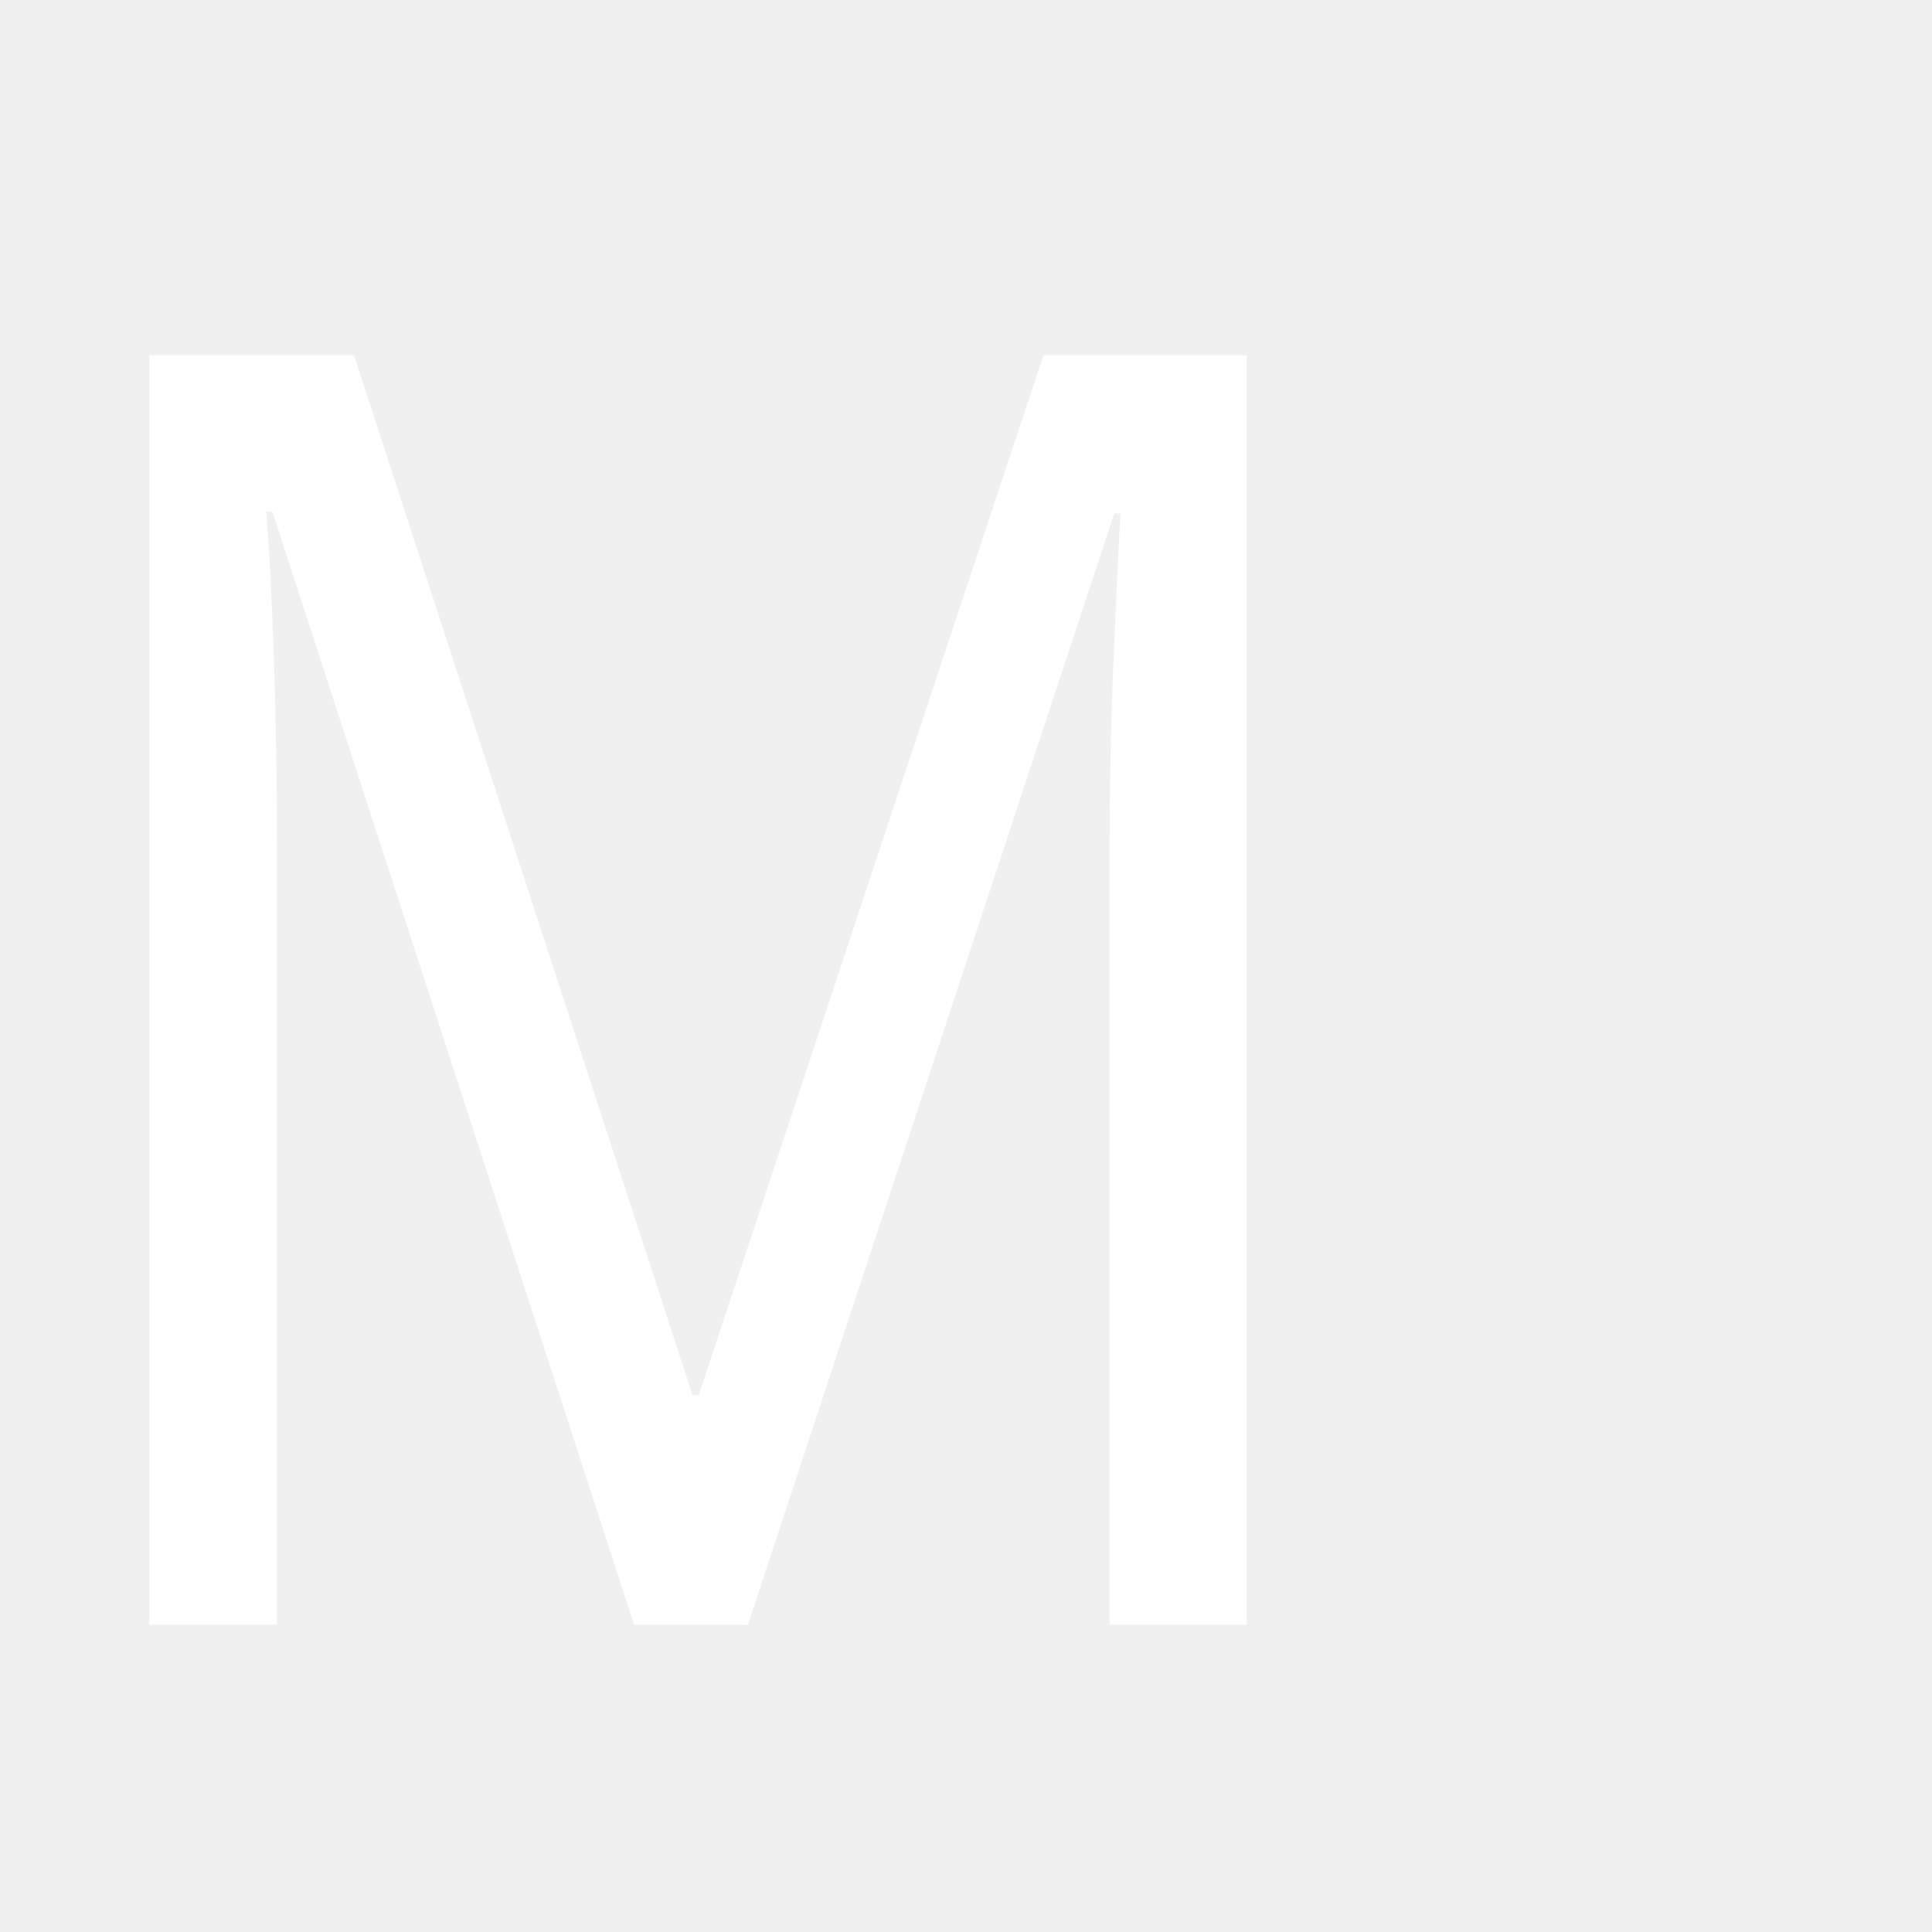
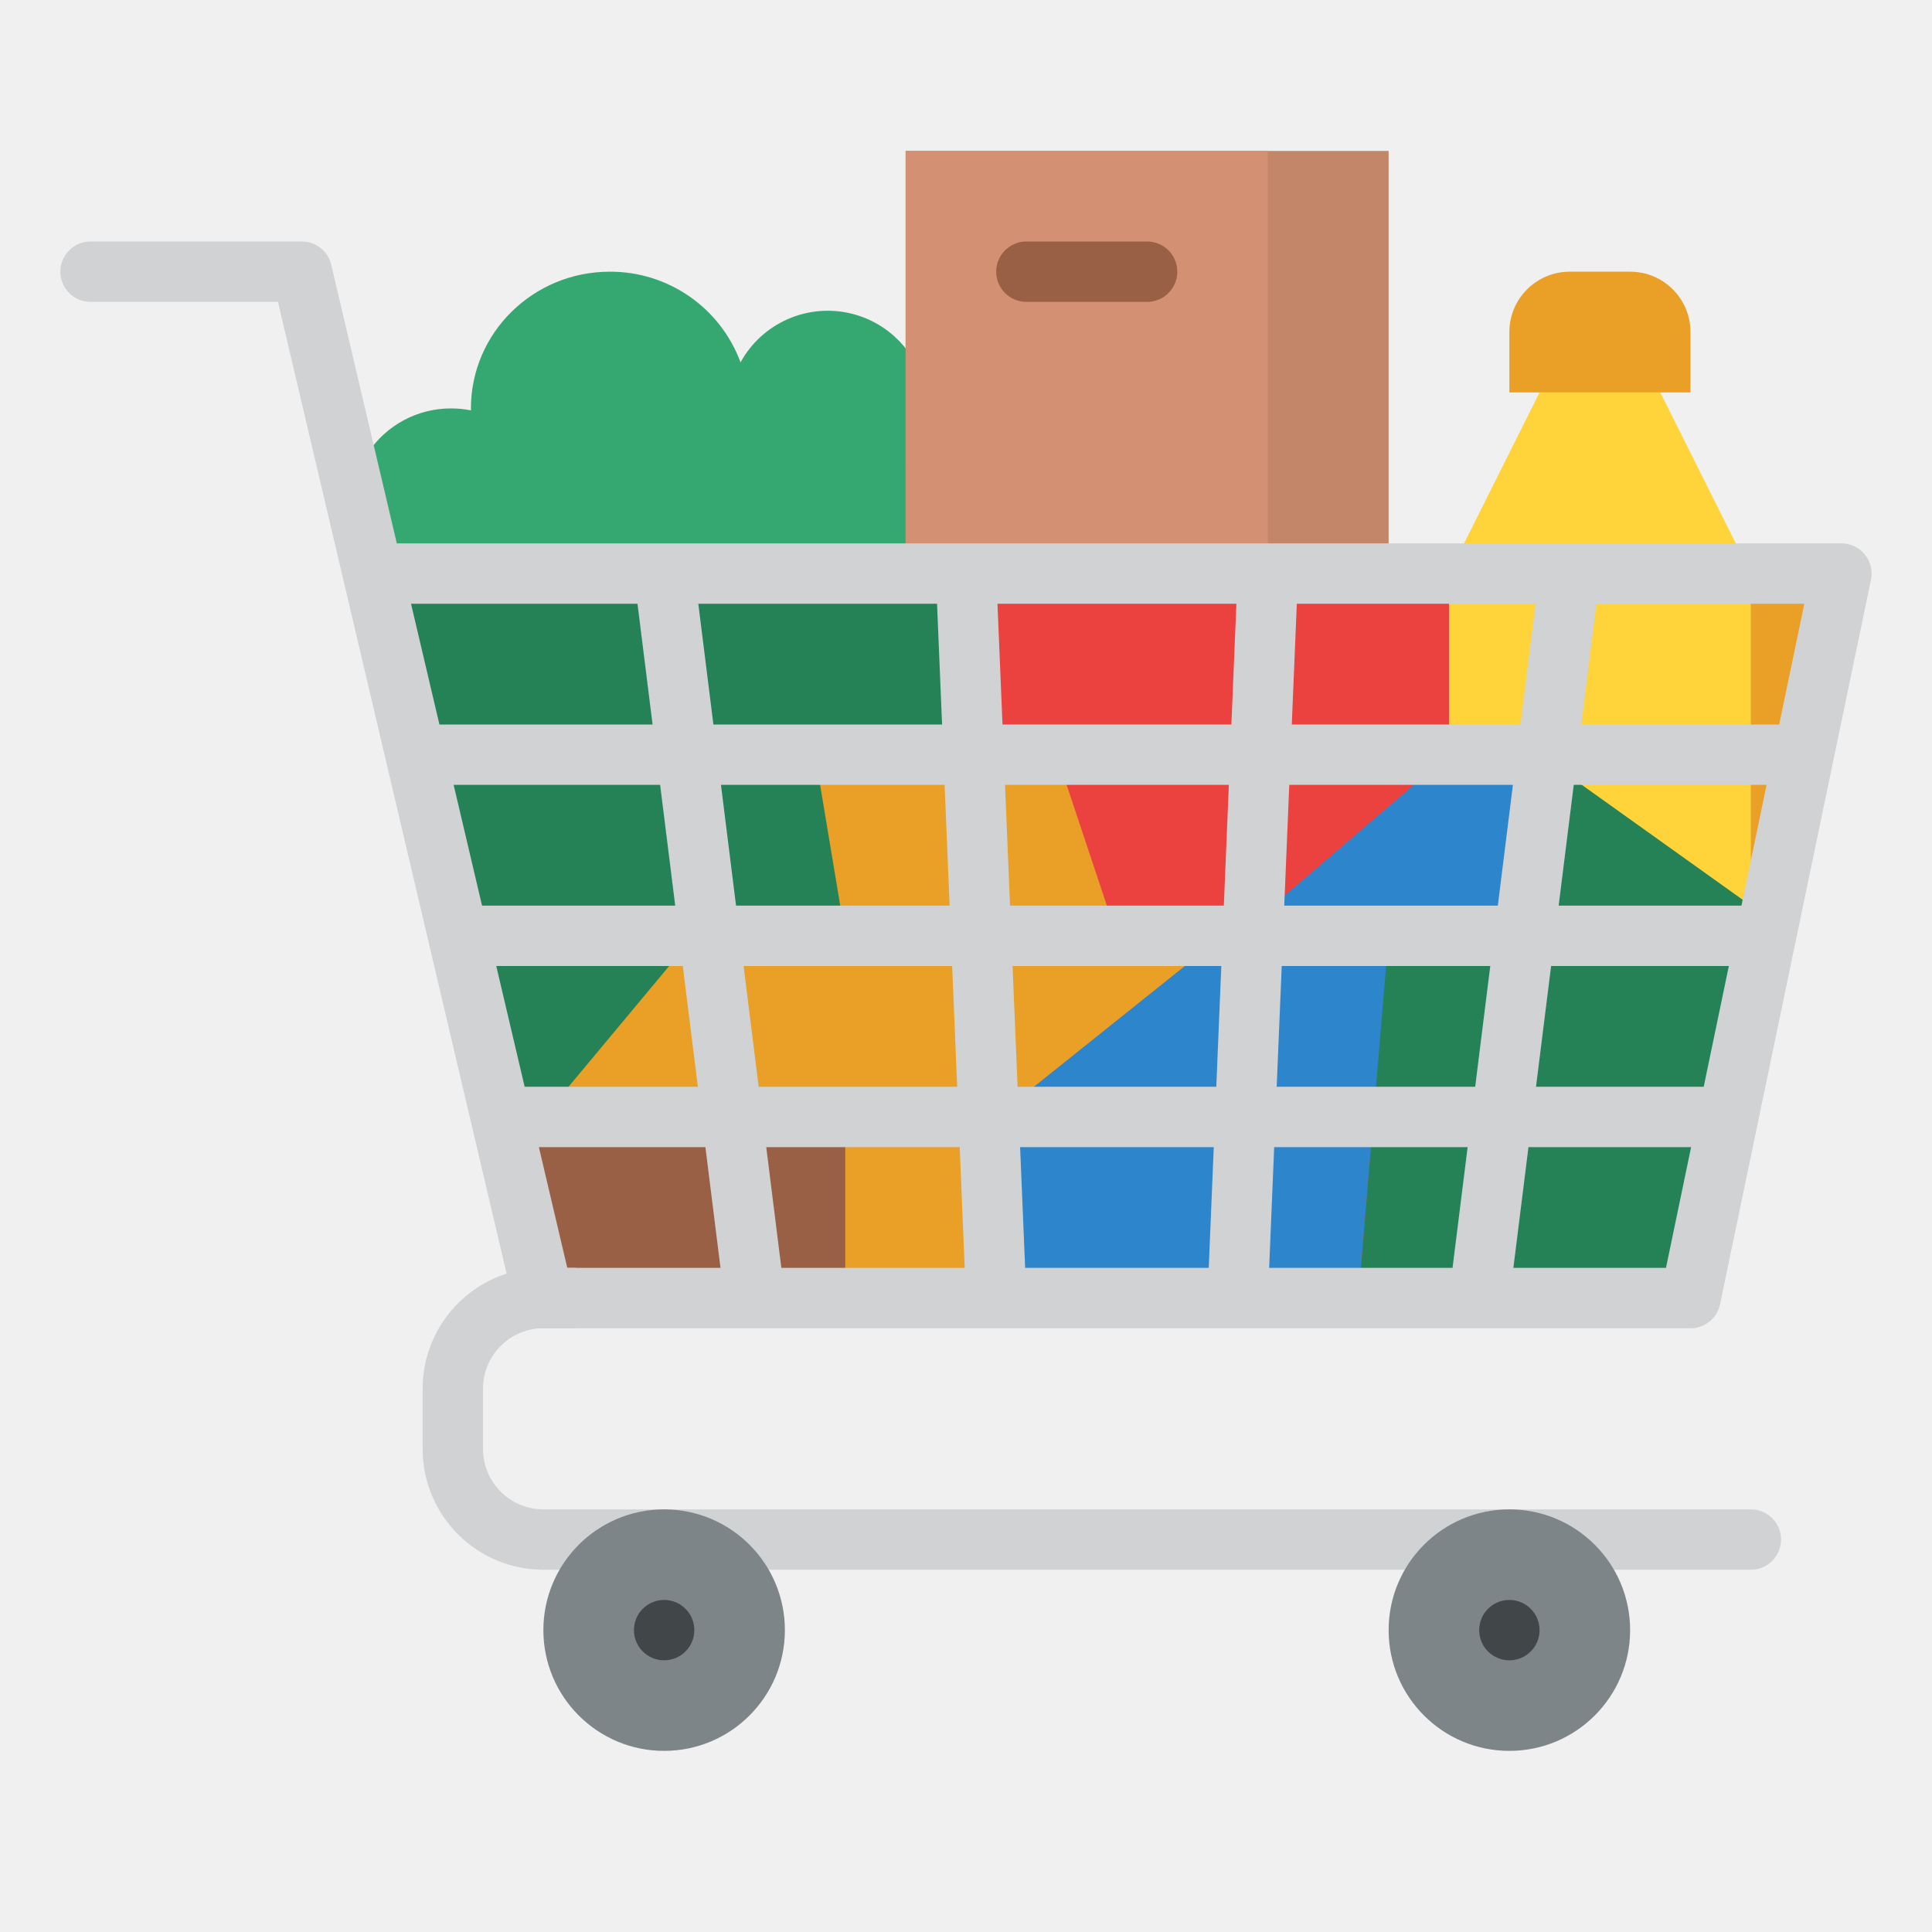
- <svg xmlns="http://www.w3.org/2000/svg" version="1.1" id="Capa_1" x="0px" y="0px" viewBox="0 0 512 512" style="enable-background:new 0 0 512 512;" xml:space="preserve">
-   <style type="text/css">
- 	.st0{fill:#FFFFFF;}
- 	.st1{font-family:'BollandoRegular';}
- 	.st2{font-size:471.233px;}
- </style>
-   <text transform="matrix(0.8655 0 0 1 -9.765625e-04 430.5752)" class="st0 st1 st2">M</text>
+ <svg xmlns="http://www.w3.org/2000/svg" id="Flat" height="512" viewBox="0 0 512 512" width="512">
+   <path d="m488 152-40 192h-304l-40-192z" fill="#ea9f26" />
+   <path d="m384 200-120 96v48h128l16-144z" fill="#2d85cc" />
+   <path d="m448 344h-88l4.59-55.08 35.41 7.08z" fill="#eb423f" />
+   <path d="m464 152h-80l24-48h32z" fill="#ffd33a" />
+   <path d="m488 152-20 96h-4v-96z" fill="none" />
+   <path d="m464 152v96h-56v-48h-24v-48z" fill="#ffd33a" />
+   <path d="m464 248v-8l-56-40-8 48h-32l-8 96h88l20-96z" fill="#248256" />
+   <path d="m416 72h16a16 16 0 0 1 16 16v16a0 0 0 0 1 0 0h-48a0 0 0 0 1 0 0v-16a16 16 0 0 1 16-16z" fill="#ea9f26" />
+   <path d="m224 296v48h-80l-10-48z" fill="#996046" />
+   <path d="m256 128v72h-144l-15.043-79.167.551-.833a26.366 26.366 0 0 1 22.035-11.765 26.812 26.812 0 0 1 5.27.521c0-.174-.013-.346-.013-.521 0-20.012 16.476-36.235 36.8-36.235a36.78 36.78 0 0 1 34.651 24.022 26.362 26.362 0 0 1 49.463 12.213 25.523 25.523 0 0 1 -5.76 16.161 26.712 26.712 0 0 1 5.76-.631z" fill="#35a872" />
+   <path d="m240 40h128v112h-128z" fill="#c48669" />
+   <path d="m240 40h96v112h-96z" fill="#d49073" />
+   <path d="m304 80h-32a8 8 0 0 1 0-16h32a8 8 0 0 1 0 16z" fill="#996046" />
+   <path d="m256 200h-40l8 48h-40l-40 48h-10l-30-144h152z" fill="#248256" />
+   <path d="m464 416h-320a32.036 32.036 0 0 1 -32-32v-16a32.036 32.036 0 0 1 32-32h8a8 8 0 0 1 0 16h-8a16.019 16.019 0 0 0 -16 16v16a16.019 16.019 0 0 0 16 16h320a8 8 0 0 1 0 16z" fill="#d0d2d4" />
+   <circle cx="176" cy="432" fill="#7e8589" r="32" />
+   <circle cx="400" cy="432" fill="#7e8589" r="32" />
+   <circle cx="176" cy="432" fill="#414649" r="8" />
+   <circle cx="400" cy="432" fill="#414649" r="8" />
+   <path d="m296 248-16-48h-24v-48h128v48l-56 48z" fill="#eb423f" />
+   <path d="m494.207 146.953a8 8 0 0 0 -6.207-2.953h-382.841l-17.372-73.833a8 8 0 0 0 -7.787-6.167h-56a8 8 0 0 0 0 16h49.664l62.549 265.833a8 8 0 0 0 7.787 6.167h304a8 8 0 0 0 7.832-6.368l40-192a8 8 0 0 0 -1.625-6.679zm-150.534 13.047h63.264l-4 32h-60.6zm-95.347 0 1.333 32h-60.6l-4-32zm-139.4 0h60.013l4 32h-56.485zm11.294 48h54.719l4 32h-51.191zm11.294 48h49.425l4 32h-45.9zm18.824 80-7.53-32h44.131l4 32zm40.726-128h59.264l1.333 32h-56.6zm6 48h55.264l1.333 32h-52.6zm10 80-4-32h51.264l1.333 32zm113.264 0h-48.655l-1.333-32h51.319zm2-48h-52.655l-1.333-32h55.319zm2-48h-56.655l-1.333-32h59.319zm2-48h-60.655l-1.333-32h63.319zm58.611 144h-48.6l1.333-32h51.264zm6-48h-52.6l1.333-32h55.264zm6-48h-56.6l1.333-32h59.264zm44.561 96h-40.438l4-32h43.1zm10-48h-44.438l4-32h47.1zm10-48h-48.438l4-32h51.1zm10-48h-52.438l4-32h55.1z" fill="#d0d2d4" />
</svg>
